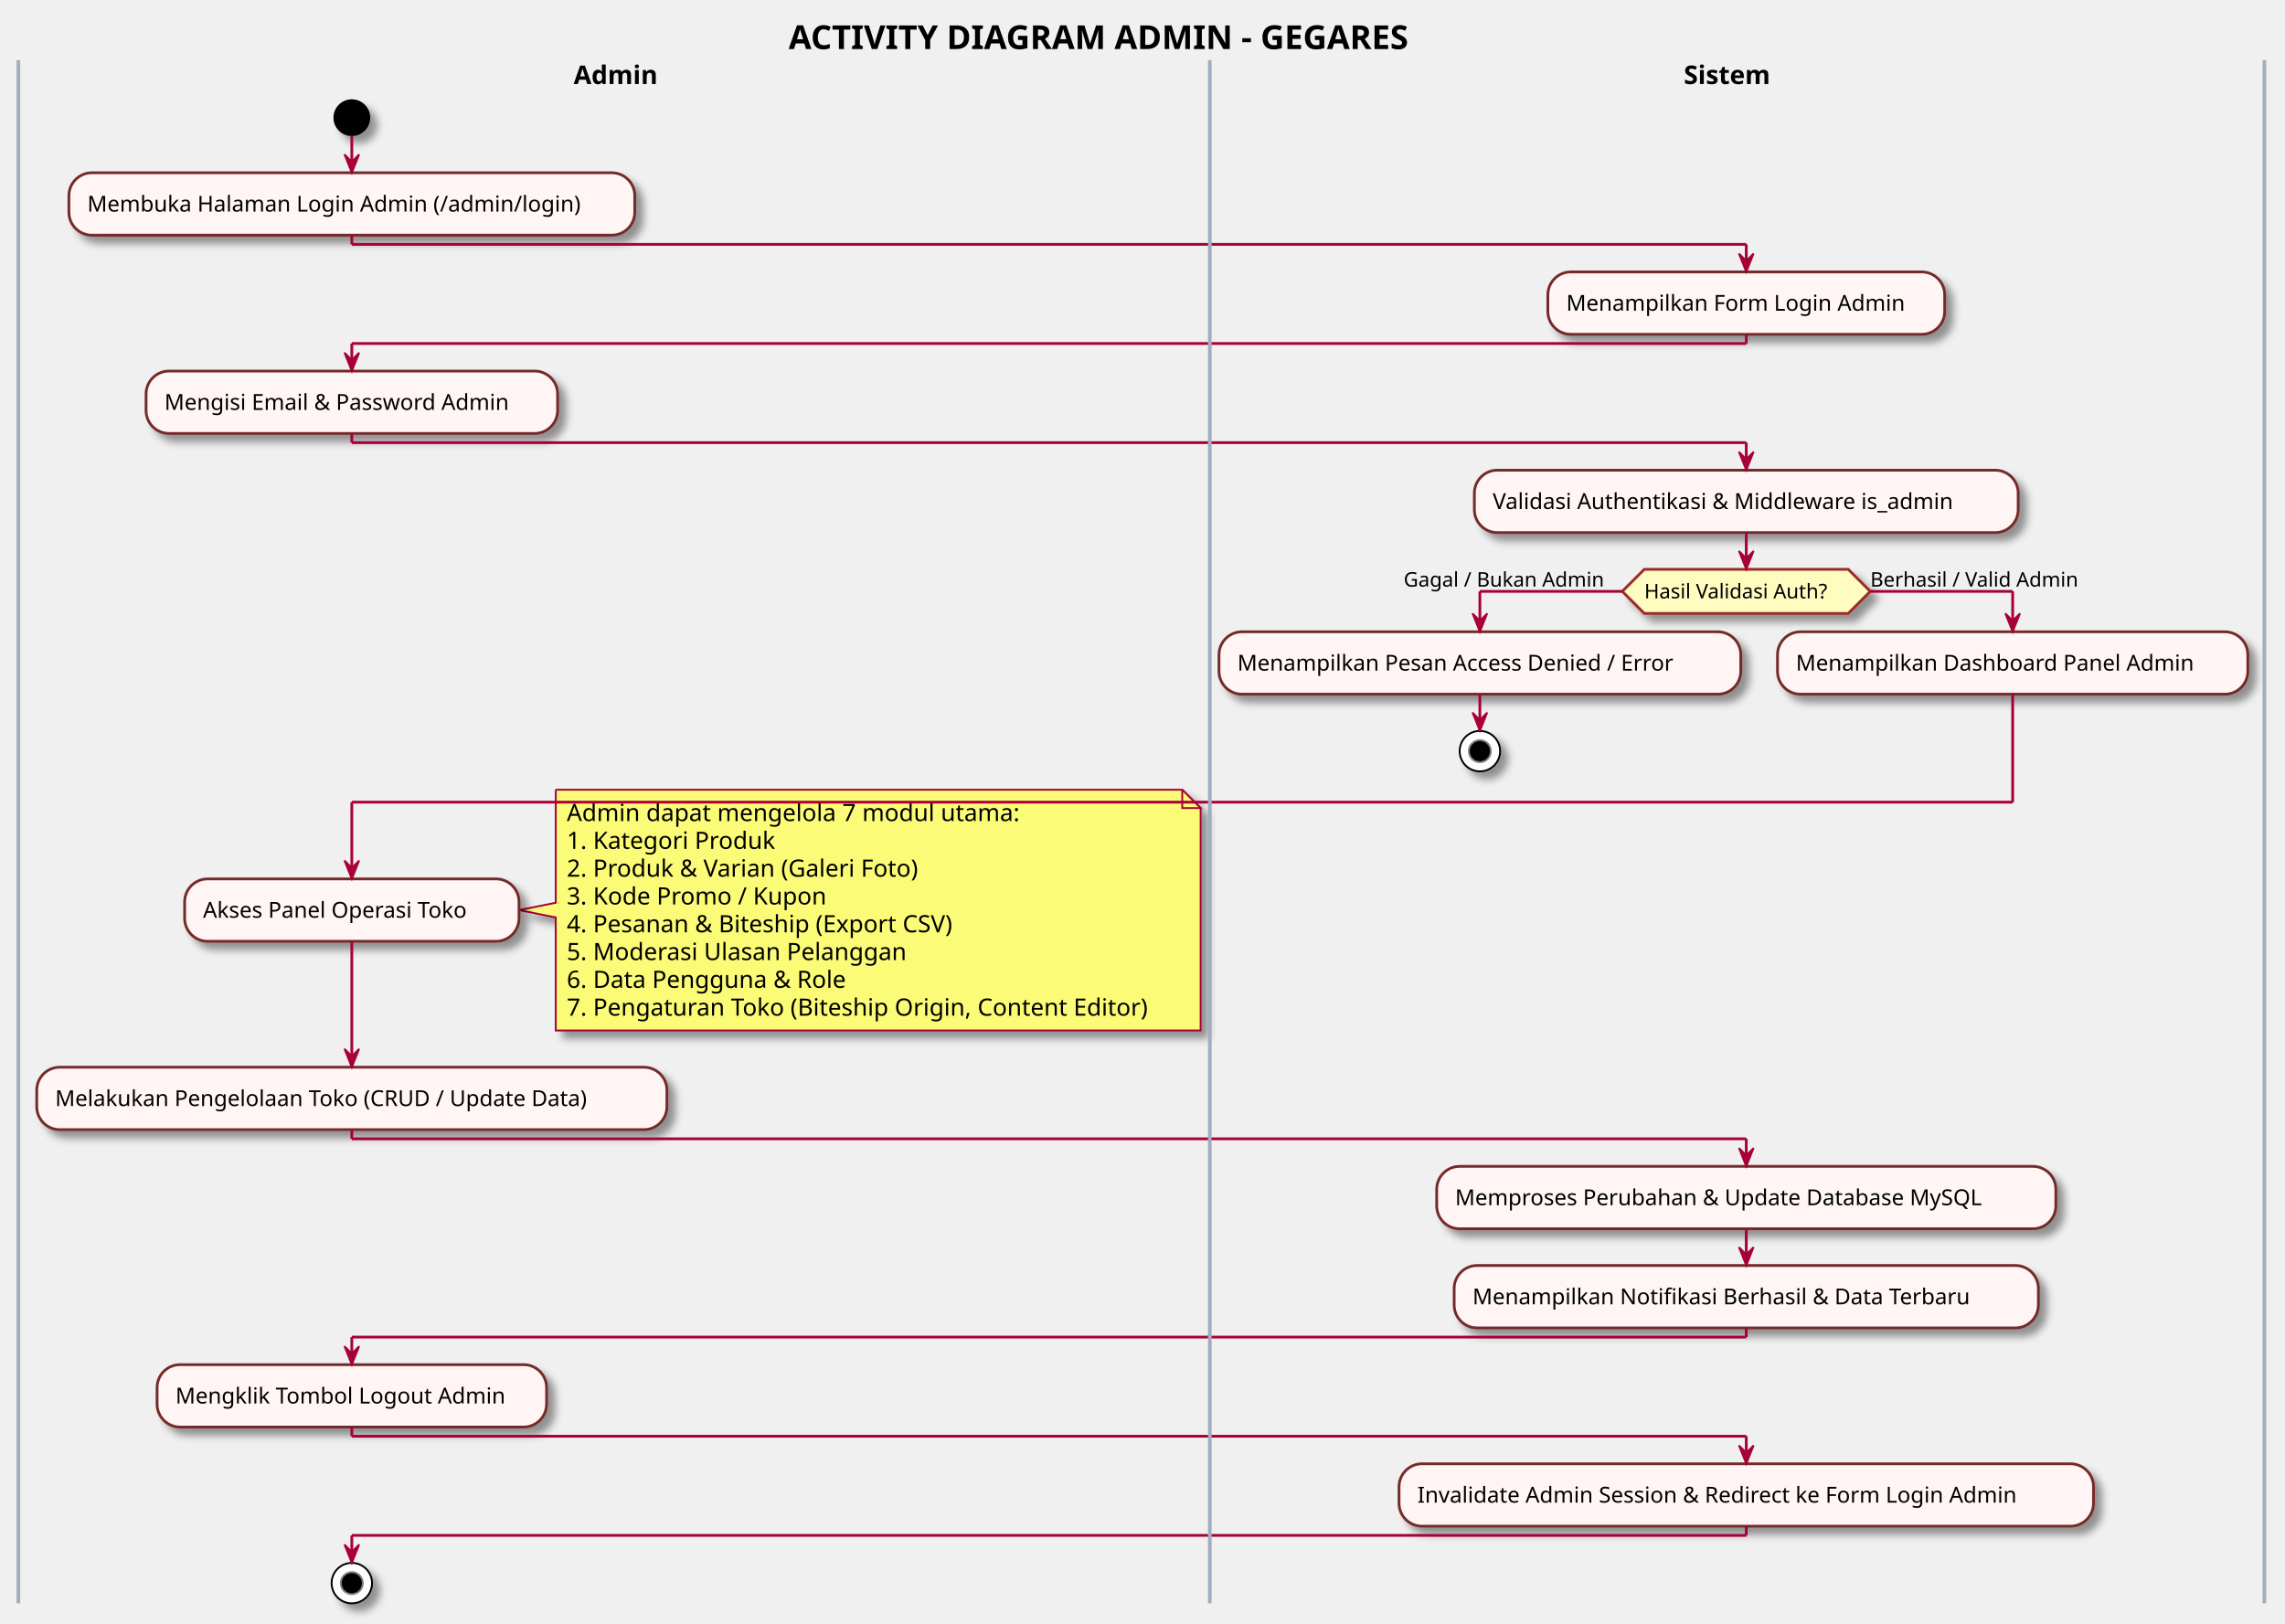
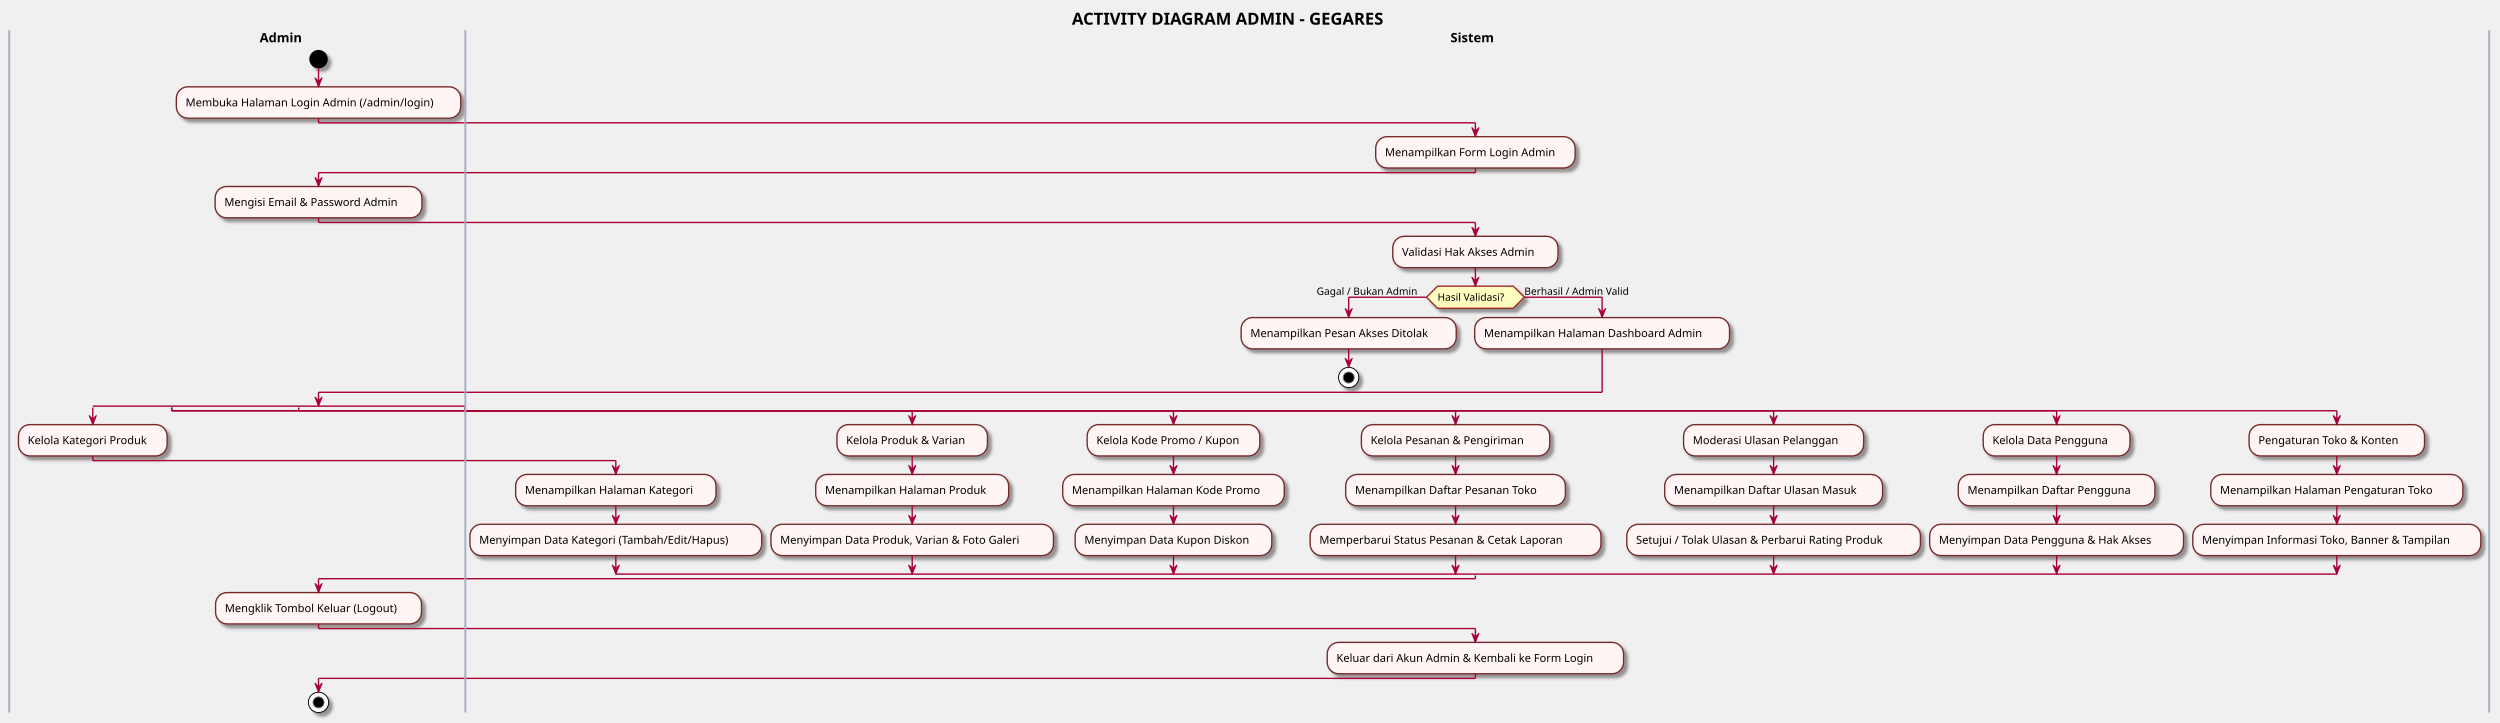
- <svg xmlns="http://www.w3.org/2000/svg" contentScriptType="application/ecmascript" contentStyleType="text/css" height="1657.5px" preserveAspectRatio="none" style="width:2332px;height:1657px;" version="1.1" viewBox="0 0 2332 1657" width="2332.5px" zoomAndPan="magnify">
+ <svg xmlns="http://www.w3.org/2000/svg" contentScriptType="application/ecmascript" contentStyleType="text/css" height="1468.125px" preserveAspectRatio="none" style="width:5077px;height:1468px;" version="1.1" viewBox="0 0 5077 1468" width="5077.5px" zoomAndPan="magnify">
  <defs>
-     <filter height="300%" id="fwk4x21uvxfuc" width="300%" x="-1" y="-1">
+     <filter height="300%" id="fnx3omo5le2xk" width="300%" x="-1" y="-1">
      <feGaussianBlur result="blurOut" stdDeviation="3.75" />
      <feColorMatrix in="blurOut" result="blurOut2" type="matrix" values="0 0 0 0 0 0 0 0 0 0 0 0 0 0 0 0 0 0 .4 0" />
      <feOffset dx="7.5" dy="7.5" in="blurOut2" result="blurOut3" />
      <feBlend in="SourceGraphic" in2="blurOut3" mode="normal" />
    </filter>
  </defs>
  <g>
-     <text fill="#000000" font-family="sans-serif" font-size="33.75" font-weight="bold" lengthAdjust="spacingAndGlyphs" textLength="720" x="804.844" y="50.078">ACTIVITY DIAGRAM ADMIN - GEGARES</text>
-     <ellipse cx="359.062" cy="120.097" fill="#000000" filter="url(#fwk4x21uvxfuc)" rx="18.75" ry="18.75" style="stroke: none; stroke-width: 1.875;" />
-     <rect fill="#FFF5F5" filter="url(#fwk4x21uvxfuc)" height="63.691" rx="23.438" ry="23.438" style="stroke: #742A2A; stroke-width: 2.812;" width="577.5" x="70.312" y="176.347" />
-     <text fill="#000000" font-family="sans-serif" font-size="22.5" lengthAdjust="spacingAndGlyphs" textLength="540" x="89.062" y="215.982">Membuka Halaman Login Admin (/admin/login)</text>
-     <rect fill="#FFF5F5" filter="url(#fwk4x21uvxfuc)" height="63.691" rx="23.438" ry="23.438" style="stroke: #742A2A; stroke-width: 2.812;" width="420" x="149.062" y="378.73" />
-     <text fill="#000000" font-family="sans-serif" font-size="22.5" lengthAdjust="spacingAndGlyphs" textLength="382.5" x="167.812" y="418.365">Mengisi Email &amp; Password Admin</text>
-     <path d="M567.188,806.054 L567.188,921.425 L529.688,928.925 L567.188,936.425 L567.188,1051.796 A0,0 0 0 0 567.188,1051.796 L1225.312,1051.796 A0,0 0 0 0 1225.312,1051.796 L1225.312,824.804 L1206.562,806.054 L567.188,806.054 A0,0 0 0 0 567.188,806.054 " fill="#FBFB77" filter="url(#fwk4x21uvxfuc)" style="stroke: #A80036; stroke-width: 1.875;" />
-     <path d="M1206.562,806.054 L1206.562,824.804 L1225.312,824.804 L1206.562,806.054 " fill="#FBFB77" style="stroke: #A80036; stroke-width: 1.875;" />
-     <text fill="#000000" font-family="sans-serif" font-size="24.375" lengthAdjust="spacingAndGlyphs" textLength="485.625" x="578.438" y="838.054">Admin dapat mengelola 7 modul utama:</text>
-     <text fill="#000000" font-family="sans-serif" font-size="24.375" lengthAdjust="spacingAndGlyphs" textLength="219.375" x="578.438" y="866.428">1. Kategori Produk</text>
-     <text fill="#000000" font-family="sans-serif" font-size="24.375" lengthAdjust="spacingAndGlyphs" textLength="380.625" x="578.438" y="894.803">2. Produk &amp; Varian (Galeri Foto)</text>
-     <text fill="#000000" font-family="sans-serif" font-size="24.375" lengthAdjust="spacingAndGlyphs" textLength="273.75" x="578.438" y="923.177">3. Kode Promo / Kupon</text>
-     <text fill="#000000" font-family="sans-serif" font-size="24.375" lengthAdjust="spacingAndGlyphs" textLength="425.625" x="578.438" y="951.551">4. Pesanan &amp; Biteship (Export CSV)</text>
-     <text fill="#000000" font-family="sans-serif" font-size="24.375" lengthAdjust="spacingAndGlyphs" textLength="361.875" x="578.438" y="979.925">5. Moderasi Ulasan Pelanggan</text>
-     <text fill="#000000" font-family="sans-serif" font-size="24.375" lengthAdjust="spacingAndGlyphs" textLength="301.875" x="578.438" y="1008.299">6. Data Pengguna &amp; Role</text>
-     <text fill="#000000" font-family="sans-serif" font-size="24.375" lengthAdjust="spacingAndGlyphs" textLength="618.75" x="578.438" y="1036.673">7. Pengaturan Toko (Biteship Origin, Content Editor)</text>
-     <rect fill="#FFF5F5" filter="url(#fwk4x21uvxfuc)" height="63.691" rx="23.438" ry="23.438" style="stroke: #742A2A; stroke-width: 2.812;" width="341.25" x="188.438" y="897.08" />
-     <text fill="#000000" font-family="sans-serif" font-size="22.5" lengthAdjust="spacingAndGlyphs" textLength="303.75" x="207.188" y="936.715">Akses Panel Operasi Toko</text>
-     <rect fill="#FFF5F5" filter="url(#fwk4x21uvxfuc)" height="63.691" rx="23.438" ry="23.438" style="stroke: #742A2A; stroke-width: 2.812;" width="643.125" x="37.5" y="1089.296" />
-     <text fill="#000000" font-family="sans-serif" font-size="22.5" lengthAdjust="spacingAndGlyphs" textLength="605.625" x="56.25" y="1128.931">Melakukan Pengelolaan Toko (CRUD / Update Data)</text>
-     <rect fill="#FFF5F5" filter="url(#fwk4x21uvxfuc)" height="63.691" rx="23.438" ry="23.438" style="stroke: #742A2A; stroke-width: 2.812;" width="397.5" x="160.312" y="1392.87" />
-     <text fill="#000000" font-family="sans-serif" font-size="22.5" lengthAdjust="spacingAndGlyphs" textLength="360" x="179.062" y="1432.505">Mengklik Tombol Logout Admin</text>
-     <ellipse cx="359.062" cy="1615.878" fill="#FFFFFF" filter="url(#fwk4x21uvxfuc)" rx="20.625" ry="20.625" style="stroke: #000000; stroke-width: 1.875;" />
-     <ellipse cx="359.062" cy="1615.878" fill="#000000" rx="11.25" ry="11.25" style="stroke: #7F7F7F; stroke-width: 1.875;" />
-     <rect fill="#FFF5F5" filter="url(#fwk4x21uvxfuc)" height="63.691" rx="23.438" ry="23.438" style="stroke: #742A2A; stroke-width: 2.812;" width="405" x="1579.688" y="277.538" />
-     <text fill="#000000" font-family="sans-serif" font-size="22.5" lengthAdjust="spacingAndGlyphs" textLength="367.5" x="1598.438" y="317.173">Menampilkan Form Login Admin</text>
-     <rect fill="#FFF5F5" filter="url(#fwk4x21uvxfuc)" height="63.691" rx="23.438" ry="23.438" style="stroke: #742A2A; stroke-width: 2.812;" width="555" x="1504.688" y="479.921" />
-     <text fill="#000000" font-family="sans-serif" font-size="22.5" lengthAdjust="spacingAndGlyphs" textLength="517.5" x="1523.438" y="519.556">Validasi Authentikasi &amp; Middleware is_admin</text>
-     <polygon fill="#FEFCBF" filter="url(#fwk4x21uvxfuc)" points="1678.125,581.113,1886.25,581.113,1908.75,603.613,1886.25,626.113,1678.125,626.113,1655.625,603.613,1678.125,581.113" style="stroke: #9B2C2C; stroke-width: 2.812;" />
-     <text fill="#000000" font-family="sans-serif" font-size="20.625" lengthAdjust="spacingAndGlyphs" textLength="208.125" x="1678.125" y="610.753">Hasil Validasi Auth?</text>
-     <text fill="#000000" font-family="sans-serif" font-size="20.625" lengthAdjust="spacingAndGlyphs" textLength="223.125" x="1432.5" y="598.749">Gagal / Bukan Admin</text>
-     <text fill="#000000" font-family="sans-serif" font-size="20.625" lengthAdjust="spacingAndGlyphs" textLength="234.375" x="1908.75" y="598.749">Berhasil / Valid Admin</text>
-     <rect fill="#FFF5F5" filter="url(#fwk4x21uvxfuc)" height="63.691" rx="23.438" ry="23.438" style="stroke: #742A2A; stroke-width: 2.812;" width="532.5" x="1244.062" y="644.863" />
-     <text fill="#000000" font-family="sans-serif" font-size="22.5" lengthAdjust="spacingAndGlyphs" textLength="495" x="1262.812" y="684.498">Menampilkan Pesan Access Denied / Error</text>
-     <ellipse cx="1510.312" cy="766.679" fill="#FFFFFF" filter="url(#fwk4x21uvxfuc)" rx="20.625" ry="20.625" style="stroke: #000000; stroke-width: 1.875;" />
-     <ellipse cx="1510.312" cy="766.679" fill="#000000" rx="11.25" ry="11.25" style="stroke: #7F7F7F; stroke-width: 1.875;" />
-     <rect fill="#FFF5F5" filter="url(#fwk4x21uvxfuc)" height="63.691" rx="23.438" ry="23.438" style="stroke: #742A2A; stroke-width: 2.812;" width="480" x="1814.062" y="644.863" />
-     <text fill="#000000" font-family="sans-serif" font-size="22.5" lengthAdjust="spacingAndGlyphs" textLength="442.5" x="1832.812" y="684.498">Menampilkan Dashboard Panel Admin</text>
-     <rect fill="#FFF5F5" filter="url(#fwk4x21uvxfuc)" height="63.691" rx="23.438" ry="23.438" style="stroke: #742A2A; stroke-width: 2.812;" width="631.875" x="1466.25" y="1190.488" />
-     <text fill="#000000" font-family="sans-serif" font-size="22.5" lengthAdjust="spacingAndGlyphs" textLength="594.375" x="1485" y="1230.123">Memproses Perubahan &amp; Update Database MySQL</text>
-     <rect fill="#FFF5F5" filter="url(#fwk4x21uvxfuc)" height="63.691" rx="23.438" ry="23.438" style="stroke: #742A2A; stroke-width: 2.812;" width="596.25" x="1484.062" y="1291.679" />
-     <text fill="#000000" font-family="sans-serif" font-size="22.5" lengthAdjust="spacingAndGlyphs" textLength="558.75" x="1502.812" y="1331.314">Menampilkan Notifikasi Berhasil &amp; Data Terbaru</text>
-     <rect fill="#FFF5F5" filter="url(#fwk4x21uvxfuc)" height="63.691" rx="23.438" ry="23.438" style="stroke: #742A2A; stroke-width: 2.812;" width="708.75" x="1427.812" y="1494.062" />
-     <text fill="#000000" font-family="sans-serif" font-size="22.5" lengthAdjust="spacingAndGlyphs" textLength="671.25" x="1446.562" y="1533.697">Invalidate Admin Session &amp; Redirect ke Form Login Admin</text>
-     <line style="stroke: #A80036; stroke-width: 2.812;" x1="359.062" x2="359.062" y1="138.847" y2="176.347" />
-     <polygon fill="#A80036" points="351.562,157.597,359.062,176.347,366.562,157.597,359.062,165.097" style="stroke: #A80036; stroke-width: 1.875;" />
-     <line style="stroke: #A80036; stroke-width: 2.812;" x1="359.062" x2="359.062" y1="960.771" y2="1089.296" />
-     <polygon fill="#A80036" points="351.562,1070.546,359.062,1089.296,366.562,1070.546,359.062,1078.046" style="stroke: #A80036; stroke-width: 1.875;" />
-     <line style="stroke: #A80036; stroke-width: 2.812;" x1="1510.312" x2="1510.312" y1="708.554" y2="746.054" />
-     <polygon fill="#A80036" points="1502.812,727.304,1510.312,746.054,1517.812,727.304,1510.312,734.804" style="stroke: #A80036; stroke-width: 1.875;" />
-     <line style="stroke: #A80036; stroke-width: 2.812;" x1="1655.625" x2="1510.312" y1="603.613" y2="603.613" />
-     <line style="stroke: #A80036; stroke-width: 2.812;" x1="1510.312" x2="1510.312" y1="603.613" y2="644.863" />
-     <polygon fill="#A80036" points="1502.812,626.113,1510.312,644.863,1517.812,626.113,1510.312,633.613" style="stroke: #A80036; stroke-width: 1.875;" />
-     <line style="stroke: #A80036; stroke-width: 2.812;" x1="1908.75" x2="2054.062" y1="603.613" y2="603.613" />
-     <line style="stroke: #A80036; stroke-width: 2.812;" x1="2054.062" x2="2054.062" y1="603.613" y2="644.863" />
-     <polygon fill="#A80036" points="2046.562,626.113,2054.062,644.863,2061.562,626.113,2054.062,633.613" style="stroke: #A80036; stroke-width: 1.875;" />
-     <line style="stroke: #A80036; stroke-width: 2.812;" x1="2054.062" x2="2054.062" y1="708.554" y2="818.754" />
-     <line style="stroke: #A80036; stroke-width: 2.812;" x1="2054.062" x2="359.062" y1="818.754" y2="818.754" />
-     <line style="stroke: #A80036; stroke-width: 2.812;" x1="359.062" x2="359.062" y1="818.754" y2="897.08" />
-     <polygon fill="#A80036" points="351.562,878.33,359.062,897.08,366.562,878.33,359.062,885.83" style="stroke: #A80036; stroke-width: 1.875;" />
-     <line style="stroke: #A80036; stroke-width: 2.812;" x1="1782.188" x2="1782.188" y1="543.613" y2="581.113" />
-     <polygon fill="#A80036" points="1774.688,562.363,1782.188,581.113,1789.688,562.363,1782.188,569.863" style="stroke: #A80036; stroke-width: 1.875;" />
-     <line style="stroke: #A80036; stroke-width: 2.812;" x1="1782.188" x2="1782.188" y1="1254.179" y2="1291.679" />
-     <polygon fill="#A80036" points="1774.688,1272.929,1782.188,1291.679,1789.688,1272.929,1782.188,1280.429" style="stroke: #A80036; stroke-width: 1.875;" />
-     <line style="stroke: #A80036; stroke-width: 2.812;" x1="359.062" x2="359.062" y1="240.038" y2="249.413" />
-     <line style="stroke: #A80036; stroke-width: 2.812;" x1="359.062" x2="1782.188" y1="249.413" y2="249.413" />
-     <line style="stroke: #A80036; stroke-width: 2.812;" x1="1782.188" x2="1782.188" y1="249.413" y2="277.538" />
-     <polygon fill="#A80036" points="1774.688,258.788,1782.188,277.538,1789.688,258.788,1782.188,266.288" style="stroke: #A80036; stroke-width: 1.875;" />
-     <line style="stroke: #A80036; stroke-width: 2.812;" x1="1782.188" x2="1782.188" y1="341.23" y2="350.605" />
-     <line style="stroke: #A80036; stroke-width: 2.812;" x1="1782.188" x2="359.062" y1="350.605" y2="350.605" />
-     <line style="stroke: #A80036; stroke-width: 2.812;" x1="359.062" x2="359.062" y1="350.605" y2="378.73" />
-     <polygon fill="#A80036" points="351.562,359.98,359.062,378.73,366.562,359.98,359.062,367.48" style="stroke: #A80036; stroke-width: 1.875;" />
-     <line style="stroke: #A80036; stroke-width: 2.812;" x1="359.062" x2="359.062" y1="442.421" y2="451.796" />
-     <line style="stroke: #A80036; stroke-width: 2.812;" x1="359.062" x2="1782.188" y1="451.796" y2="451.796" />
-     <line style="stroke: #A80036; stroke-width: 2.812;" x1="1782.188" x2="1782.188" y1="451.796" y2="479.921" />
-     <polygon fill="#A80036" points="1774.688,461.171,1782.188,479.921,1789.688,461.171,1782.188,468.671" style="stroke: #A80036; stroke-width: 1.875;" />
-     <line style="stroke: #A80036; stroke-width: 2.812;" x1="359.062" x2="359.062" y1="1152.988" y2="1162.363" />
-     <line style="stroke: #A80036; stroke-width: 2.812;" x1="359.062" x2="1782.188" y1="1162.363" y2="1162.363" />
-     <line style="stroke: #A80036; stroke-width: 2.812;" x1="1782.188" x2="1782.188" y1="1162.363" y2="1190.488" />
-     <polygon fill="#A80036" points="1774.688,1171.738,1782.188,1190.488,1789.688,1171.738,1782.188,1179.238" style="stroke: #A80036; stroke-width: 1.875;" />
-     <line style="stroke: #A80036; stroke-width: 2.812;" x1="1782.188" x2="1782.188" y1="1355.37" y2="1364.745" />
-     <line style="stroke: #A80036; stroke-width: 2.812;" x1="1782.188" x2="359.062" y1="1364.745" y2="1364.745" />
-     <line style="stroke: #A80036; stroke-width: 2.812;" x1="359.062" x2="359.062" y1="1364.745" y2="1392.87" />
-     <polygon fill="#A80036" points="351.562,1374.12,359.062,1392.87,366.562,1374.12,359.062,1381.62" style="stroke: #A80036; stroke-width: 1.875;" />
-     <line style="stroke: #A80036; stroke-width: 2.812;" x1="359.062" x2="359.062" y1="1456.562" y2="1465.937" />
-     <line style="stroke: #A80036; stroke-width: 2.812;" x1="359.062" x2="1782.188" y1="1465.937" y2="1465.937" />
-     <line style="stroke: #A80036; stroke-width: 2.812;" x1="1782.188" x2="1782.188" y1="1465.937" y2="1494.062" />
-     <polygon fill="#A80036" points="1774.688,1475.312,1782.188,1494.062,1789.688,1475.312,1782.188,1482.812" style="stroke: #A80036; stroke-width: 1.875;" />
-     <line style="stroke: #A80036; stroke-width: 2.812;" x1="1782.188" x2="1782.188" y1="1557.753" y2="1567.128" />
-     <line style="stroke: #A80036; stroke-width: 2.812;" x1="1782.188" x2="359.062" y1="1567.128" y2="1567.128" />
-     <line style="stroke: #A80036; stroke-width: 2.812;" x1="359.062" x2="359.062" y1="1567.128" y2="1595.253" />
-     <polygon fill="#A80036" points="351.562,1576.503,359.062,1595.253,366.562,1576.503,359.062,1584.003" style="stroke: #A80036; stroke-width: 1.875;" />
-     <text fill="#000000" font-family="sans-serif" font-size="26.25" font-weight="bold" lengthAdjust="spacingAndGlyphs" textLength="91.875" x="585.469" y="85.781">Admin</text>
-     <text fill="#000000" font-family="sans-serif" font-size="26.25" font-weight="bold" lengthAdjust="spacingAndGlyphs" textLength="99.375" x="1718.438" y="85.781">Sistem</text>
-     <line style="stroke: #A0AEC0; stroke-width: 3.75;" x1="18.75" x2="18.75" y1="61.415" y2="1636.503" />
-     <line style="stroke: #A0AEC0; stroke-width: 3.75;" x1="1234.688" x2="1234.688" y1="61.415" y2="1636.503" />
-     <line style="stroke: #A0AEC0; stroke-width: 3.75;" x1="2310.938" x2="2310.938" y1="61.415" y2="1636.503" />
+     <text fill="#000000" font-family="sans-serif" font-size="33.75" font-weight="bold" lengthAdjust="spacingAndGlyphs" textLength="720" x="2176.875" y="50.078">ACTIVITY DIAGRAM ADMIN - GEGARES</text>
+     <ellipse cx="646.875" cy="120.097" fill="#000000" filter="url(#fnx3omo5le2xk)" rx="18.75" ry="18.75" style="stroke: none; stroke-width: 1.875;" />
+     <rect fill="#FFF5F5" filter="url(#fnx3omo5le2xk)" height="63.691" rx="23.438" ry="23.438" style="stroke: #742A2A; stroke-width: 2.812;" width="577.5" x="358.125" y="176.347" />
+     <text fill="#000000" font-family="sans-serif" font-size="22.5" lengthAdjust="spacingAndGlyphs" textLength="540" x="376.875" y="215.982">Membuka Halaman Login Admin (/admin/login)</text>
+     <rect fill="#FFF5F5" filter="url(#fnx3omo5le2xk)" height="63.691" rx="23.438" ry="23.438" style="stroke: #742A2A; stroke-width: 2.812;" width="420" x="436.875" y="378.73" />
+     <text fill="#000000" font-family="sans-serif" font-size="22.5" lengthAdjust="spacingAndGlyphs" textLength="382.5" x="455.625" y="418.365">Mengisi Email &amp; Password Admin</text>
+     <line style="stroke: #A80036; stroke-width: 2.812;" x1="188.438" x2="945" y1="824.804" y2="824.804" />
+     <rect fill="#FFF5F5" filter="url(#fnx3omo5le2xk)" height="63.691" rx="23.438" ry="23.438" style="stroke: #742A2A; stroke-width: 2.812;" width="301.875" x="37.5" y="862.304" />
+     <text fill="#000000" font-family="sans-serif" font-size="22.5" lengthAdjust="spacingAndGlyphs" textLength="264.375" x="56.25" y="901.939">Kelola Kategori Produk</text>
+     <rect fill="#FFF5F5" filter="url(#fnx3omo5le2xk)" height="63.691" rx="23.438" ry="23.438" style="stroke: #742A2A; stroke-width: 2.812;" width="418.125" x="437.812" y="1203.378" />
+     <text fill="#000000" font-family="sans-serif" font-size="22.5" lengthAdjust="spacingAndGlyphs" textLength="380.625" x="456.562" y="1243.013">Mengklik Tombol Keluar (Logout)</text>
+     <ellipse cx="646.875" cy="1426.386" fill="#FFFFFF" filter="url(#fnx3omo5le2xk)" rx="20.625" ry="20.625" style="stroke: #000000; stroke-width: 1.875;" />
+     <ellipse cx="646.875" cy="1426.386" fill="#000000" rx="11.25" ry="11.25" style="stroke: #7F7F7F; stroke-width: 1.875;" />
+     <rect fill="#FFF5F5" filter="url(#fnx3omo5le2xk)" height="63.691" rx="23.438" ry="23.438" style="stroke: #742A2A; stroke-width: 2.812;" width="405" x="2793.75" y="277.538" />
+     <text fill="#000000" font-family="sans-serif" font-size="22.5" lengthAdjust="spacingAndGlyphs" textLength="367.5" x="2812.5" y="317.173">Menampilkan Form Login Admin</text>
+     <rect fill="#FFF5F5" filter="url(#fnx3omo5le2xk)" height="63.691" rx="23.438" ry="23.438" style="stroke: #742A2A; stroke-width: 2.812;" width="335.625" x="2828.438" y="479.921" />
+     <text fill="#000000" font-family="sans-serif" font-size="22.5" lengthAdjust="spacingAndGlyphs" textLength="298.125" x="2847.188" y="519.556">Validasi Hak Akses Admin</text>
+     <polygon fill="#FEFCBF" filter="url(#fnx3omo5le2xk)" points="2919.375,581.113,3073.125,581.113,3095.625,603.613,3073.125,626.113,2919.375,626.113,2896.875,603.613,2919.375,581.113" style="stroke: #9B2C2C; stroke-width: 2.812;" />
+     <text fill="#000000" font-family="sans-serif" font-size="20.625" lengthAdjust="spacingAndGlyphs" textLength="153.75" x="2919.375" y="610.753">Hasil Validasi?</text>
+     <text fill="#000000" font-family="sans-serif" font-size="20.625" lengthAdjust="spacingAndGlyphs" textLength="223.125" x="2673.75" y="598.749">Gagal / Bukan Admin</text>
+     <text fill="#000000" font-family="sans-serif" font-size="20.625" lengthAdjust="spacingAndGlyphs" textLength="234.375" x="3095.625" y="598.749">Berhasil / Admin Valid</text>
+     <rect fill="#FFF5F5" filter="url(#fnx3omo5le2xk)" height="63.691" rx="23.438" ry="23.438" style="stroke: #742A2A; stroke-width: 2.812;" width="436.875" x="2520.469" y="644.863" />
+     <text fill="#000000" font-family="sans-serif" font-size="22.5" lengthAdjust="spacingAndGlyphs" textLength="399.375" x="2539.219" y="684.498">Menampilkan Pesan Akses Ditolak</text>
+     <ellipse cx="2738.906" cy="766.679" fill="#FFFFFF" filter="url(#fnx3omo5le2xk)" rx="20.625" ry="20.625" style="stroke: #000000; stroke-width: 1.875;" />
+     <ellipse cx="2738.906" cy="766.679" fill="#000000" rx="11.25" ry="11.25" style="stroke: #7F7F7F; stroke-width: 1.875;" />
+     <rect fill="#FFF5F5" filter="url(#fnx3omo5le2xk)" height="63.691" rx="23.438" ry="23.438" style="stroke: #742A2A; stroke-width: 2.812;" width="517.5" x="2994.844" y="644.863" />
+     <text fill="#000000" font-family="sans-serif" font-size="22.5" lengthAdjust="spacingAndGlyphs" textLength="480" x="3013.594" y="684.498">Menampilkan Halaman Dashboard Admin</text>
+     <rect fill="#FFF5F5" filter="url(#fnx3omo5le2xk)" height="63.691" rx="23.438" ry="23.438" style="stroke: #742A2A; stroke-width: 2.812;" width="406.875" x="1047.188" y="963.495" />
+     <text fill="#000000" font-family="sans-serif" font-size="22.5" lengthAdjust="spacingAndGlyphs" textLength="369.375" x="1065.938" y="1003.13">Menampilkan Halaman Kategori</text>
+     <rect fill="#FFF5F5" filter="url(#fnx3omo5le2xk)" height="63.691" rx="23.438" ry="23.438" style="stroke: #742A2A; stroke-width: 2.812;" width="592.5" x="954.375" y="1064.687" />
+     <text fill="#000000" font-family="sans-serif" font-size="22.5" lengthAdjust="spacingAndGlyphs" textLength="555" x="973.125" y="1104.322">Menyimpan Data Kategori (Tambah/Edit/Hapus)</text>
+     <rect fill="#FFF5F5" filter="url(#fnx3omo5le2xk)" height="63.691" rx="23.438" ry="23.438" style="stroke: #742A2A; stroke-width: 2.812;" width="305.625" x="1699.688" y="862.304" />
+     <text fill="#000000" font-family="sans-serif" font-size="22.5" lengthAdjust="spacingAndGlyphs" textLength="268.125" x="1718.438" y="901.939">Kelola Produk &amp; Varian</text>
+     <rect fill="#FFF5F5" filter="url(#fnx3omo5le2xk)" height="63.691" rx="23.438" ry="23.438" style="stroke: #742A2A; stroke-width: 2.812;" width="391.875" x="1656.562" y="963.495" />
+     <text fill="#000000" font-family="sans-serif" font-size="22.5" lengthAdjust="spacingAndGlyphs" textLength="354.375" x="1675.312" y="1003.13">Menampilkan Halaman Produk</text>
+     <rect fill="#FFF5F5" filter="url(#fnx3omo5le2xk)" height="63.691" rx="23.438" ry="23.438" style="stroke: #742A2A; stroke-width: 2.812;" width="573.75" x="1565.625" y="1064.687" />
+     <text fill="#000000" font-family="sans-serif" font-size="22.5" lengthAdjust="spacingAndGlyphs" textLength="536.25" x="1584.375" y="1104.322">Menyimpan Data Produk, Varian &amp; Foto Galeri</text>
+     <rect fill="#FFF5F5" filter="url(#fnx3omo5le2xk)" height="63.691" rx="23.438" ry="23.438" style="stroke: #742A2A; stroke-width: 2.812;" width="350.625" x="2207.812" y="862.304" />
+     <text fill="#000000" font-family="sans-serif" font-size="22.5" lengthAdjust="spacingAndGlyphs" textLength="313.125" x="2226.562" y="901.939">Kelola Kode Promo / Kupon</text>
+     <rect fill="#FFF5F5" filter="url(#fnx3omo5le2xk)" height="63.691" rx="23.438" ry="23.438" style="stroke: #742A2A; stroke-width: 2.812;" width="450" x="2158.125" y="963.495" />
+     <text fill="#000000" font-family="sans-serif" font-size="22.5" lengthAdjust="spacingAndGlyphs" textLength="412.5" x="2176.875" y="1003.13">Menampilkan Halaman Kode Promo</text>
+     <rect fill="#FFF5F5" filter="url(#fnx3omo5le2xk)" height="63.691" rx="23.438" ry="23.438" style="stroke: #742A2A; stroke-width: 2.812;" width="399.375" x="2183.438" y="1064.687" />
+     <text fill="#000000" font-family="sans-serif" font-size="22.5" lengthAdjust="spacingAndGlyphs" textLength="361.875" x="2202.188" y="1104.322">Menyimpan Data Kupon Diskon</text>
+     <rect fill="#FFF5F5" filter="url(#fnx3omo5le2xk)" height="63.691" rx="23.438" ry="23.438" style="stroke: #742A2A; stroke-width: 2.812;" width="382.5" x="2764.688" y="862.304" />
+     <text fill="#000000" font-family="sans-serif" font-size="22.5" lengthAdjust="spacingAndGlyphs" textLength="345" x="2783.438" y="901.939">Kelola Pesanan &amp; Pengiriman</text>
+     <rect fill="#FFF5F5" filter="url(#fnx3omo5le2xk)" height="63.691" rx="23.438" ry="23.438" style="stroke: #742A2A; stroke-width: 2.812;" width="446.25" x="2732.812" y="963.495" />
+     <text fill="#000000" font-family="sans-serif" font-size="22.5" lengthAdjust="spacingAndGlyphs" textLength="408.75" x="2751.562" y="1003.13">Menampilkan Daftar Pesanan Toko</text>
+     <rect fill="#FFF5F5" filter="url(#fnx3omo5le2xk)" height="63.691" rx="23.438" ry="23.438" style="stroke: #742A2A; stroke-width: 2.812;" width="590.625" x="2660.625" y="1064.687" />
+     <text fill="#000000" font-family="sans-serif" font-size="22.5" lengthAdjust="spacingAndGlyphs" textLength="553.125" x="2679.375" y="1104.322">Memperbarui Status Pesanan &amp; Cetak Laporan</text>
+     <rect fill="#FFF5F5" filter="url(#fnx3omo5le2xk)" height="63.691" rx="23.438" ry="23.438" style="stroke: #742A2A; stroke-width: 2.812;" width="365.625" x="3419.062" y="862.304" />
+     <text fill="#000000" font-family="sans-serif" font-size="22.5" lengthAdjust="spacingAndGlyphs" textLength="328.125" x="3437.812" y="901.939">Moderasi Ulasan Pelanggan</text>
+     <rect fill="#FFF5F5" filter="url(#fnx3omo5le2xk)" height="63.691" rx="23.438" ry="23.438" style="stroke: #742A2A; stroke-width: 2.812;" width="442.5" x="3380.625" y="963.495" />
+     <text fill="#000000" font-family="sans-serif" font-size="22.5" lengthAdjust="spacingAndGlyphs" textLength="405" x="3399.375" y="1003.13">Menampilkan Daftar Ulasan Masuk</text>
+     <rect fill="#FFF5F5" filter="url(#fnx3omo5le2xk)" height="63.691" rx="23.438" ry="23.438" style="stroke: #742A2A; stroke-width: 2.812;" width="596.25" x="3303.75" y="1064.687" />
+     <text fill="#000000" font-family="sans-serif" font-size="22.5" lengthAdjust="spacingAndGlyphs" textLength="558.75" x="3322.5" y="1104.322">Setujui / Tolak Ulasan &amp; Perbarui Rating Produk</text>
+     <rect fill="#FFF5F5" filter="url(#fnx3omo5le2xk)" height="63.691" rx="23.438" ry="23.438" style="stroke: #742A2A; stroke-width: 2.812;" width="298.125" x="4027.5" y="862.304" />
+     <text fill="#000000" font-family="sans-serif" font-size="22.5" lengthAdjust="spacingAndGlyphs" textLength="260.625" x="4046.25" y="901.939">Kelola Data Pengguna</text>
+     <rect fill="#FFF5F5" filter="url(#fnx3omo5le2xk)" height="63.691" rx="23.438" ry="23.438" style="stroke: #742A2A; stroke-width: 2.812;" width="399.375" x="3976.875" y="963.495" />
+     <text fill="#000000" font-family="sans-serif" font-size="22.5" lengthAdjust="spacingAndGlyphs" textLength="361.875" x="3995.625" y="1003.13">Menampilkan Daftar Pengguna</text>
+     <rect fill="#FFF5F5" filter="url(#fnx3omo5le2xk)" height="63.691" rx="23.438" ry="23.438" style="stroke: #742A2A; stroke-width: 2.812;" width="515.625" x="3918.75" y="1064.687" />
+     <text fill="#000000" font-family="sans-serif" font-size="22.5" lengthAdjust="spacingAndGlyphs" textLength="478.125" x="3937.5" y="1104.322">Menyimpan Data Pengguna &amp; Hak Akses</text>
+     <rect fill="#FFF5F5" filter="url(#fnx3omo5le2xk)" height="63.691" rx="23.438" ry="23.438" style="stroke: #742A2A; stroke-width: 2.812;" width="356.25" x="4567.5" y="862.304" />
+     <text fill="#000000" font-family="sans-serif" font-size="22.5" lengthAdjust="spacingAndGlyphs" textLength="318.75" x="4586.25" y="901.939">Pengaturan Toko &amp; Konten</text>
+     <rect fill="#FFF5F5" filter="url(#fnx3omo5le2xk)" height="63.691" rx="23.438" ry="23.438" style="stroke: #742A2A; stroke-width: 2.812;" width="511.875" x="4489.688" y="963.495" />
+     <text fill="#000000" font-family="sans-serif" font-size="22.5" lengthAdjust="spacingAndGlyphs" textLength="474.375" x="4508.438" y="1003.13">Menampilkan Halaman Pengaturan Toko</text>
+     <rect fill="#FFF5F5" filter="url(#fnx3omo5le2xk)" height="63.691" rx="23.438" ry="23.438" style="stroke: #742A2A; stroke-width: 2.812;" width="585" x="4453.125" y="1064.687" />
+     <text fill="#000000" font-family="sans-serif" font-size="22.5" lengthAdjust="spacingAndGlyphs" textLength="547.5" x="4471.875" y="1104.322">Menyimpan Informasi Toko, Banner &amp; Tampilan</text>
+     <line style="stroke: #A80036; stroke-width: 2.812;" x1="1250.625" x2="4745.625" y1="1165.878" y2="1165.878" />
+     <rect fill="#FFF5F5" filter="url(#fnx3omo5le2xk)" height="63.691" rx="23.438" ry="23.438" style="stroke: #742A2A; stroke-width: 2.812;" width="601.875" x="2695.312" y="1304.57" />
+     <text fill="#000000" font-family="sans-serif" font-size="22.5" lengthAdjust="spacingAndGlyphs" textLength="564.375" x="2714.062" y="1344.205">Keluar dari Akun Admin &amp; Kembali ke Form Login</text>
+     <line style="stroke: #A80036; stroke-width: 2.812;" x1="646.875" x2="646.875" y1="138.847" y2="176.347" />
+     <polygon fill="#A80036" points="639.375,157.597,646.875,176.347,654.375,157.597,646.875,165.097" style="stroke: #A80036; stroke-width: 1.875;" />
+     <line style="stroke: #A80036; stroke-width: 2.812;" x1="188.438" x2="188.438" y1="827.617" y2="862.304" />
+     <polygon fill="#A80036" points="180.938,843.554,188.438,862.304,195.938,843.554,188.438,851.054" style="stroke: #A80036; stroke-width: 1.875;" />
+     <line style="stroke: #A80036; stroke-width: 2.812;" x1="2738.906" x2="2738.906" y1="708.554" y2="746.054" />
+     <polygon fill="#A80036" points="2731.406,727.304,2738.906,746.054,2746.406,727.304,2738.906,734.804" style="stroke: #A80036; stroke-width: 1.875;" />
+     <line style="stroke: #A80036; stroke-width: 2.812;" x1="2896.875" x2="2738.906" y1="603.613" y2="603.613" />
+     <line style="stroke: #A80036; stroke-width: 2.812;" x1="2738.906" x2="2738.906" y1="603.613" y2="644.863" />
+     <polygon fill="#A80036" points="2731.406,626.113,2738.906,644.863,2746.406,626.113,2738.906,633.613" style="stroke: #A80036; stroke-width: 1.875;" />
+     <line style="stroke: #A80036; stroke-width: 2.812;" x1="3095.625" x2="3253.594" y1="603.613" y2="603.613" />
+     <line style="stroke: #A80036; stroke-width: 2.812;" x1="3253.594" x2="3253.594" y1="603.613" y2="644.863" />
+     <polygon fill="#A80036" points="3246.094,626.113,3253.594,644.863,3261.094,626.113,3253.594,633.613" style="stroke: #A80036; stroke-width: 1.875;" />
+     <line style="stroke: #A80036; stroke-width: 2.812;" x1="3253.594" x2="3253.594" y1="708.554" y2="796.679" />
+     <line style="stroke: #A80036; stroke-width: 2.812;" x1="3253.594" x2="646.875" y1="796.679" y2="796.679" />
+     <line style="stroke: #A80036; stroke-width: 2.812;" x1="646.875" x2="646.875" y1="796.679" y2="824.804" />
+     <polygon fill="#A80036" points="639.375,806.054,646.875,824.804,654.375,806.054,646.875,813.554" style="stroke: #A80036; stroke-width: 1.875;" />
+     <line style="stroke: #A80036; stroke-width: 2.812;" x1="2996.25" x2="2996.25" y1="543.613" y2="581.113" />
+     <polygon fill="#A80036" points="2988.75,562.363,2996.25,581.113,3003.75,562.363,2996.25,569.863" style="stroke: #A80036; stroke-width: 1.875;" />
+     <line style="stroke: #A80036; stroke-width: 2.812;" x1="1250.625" x2="1250.625" y1="1027.187" y2="1064.687" />
+     <polygon fill="#A80036" points="1243.125,1045.937,1250.625,1064.687,1258.125,1045.937,1250.625,1053.437" style="stroke: #A80036; stroke-width: 1.875;" />
+     <line style="stroke: #A80036; stroke-width: 2.812;" x1="1852.5" x2="1852.5" y1="925.995" y2="963.495" />
+     <polygon fill="#A80036" points="1845,944.745,1852.5,963.495,1860,944.745,1852.5,952.245" style="stroke: #A80036; stroke-width: 1.875;" />
+     <line style="stroke: #A80036; stroke-width: 2.812;" x1="1852.5" x2="1852.5" y1="1027.187" y2="1064.687" />
+     <polygon fill="#A80036" points="1845,1045.937,1852.5,1064.687,1860,1045.937,1852.5,1053.437" style="stroke: #A80036; stroke-width: 1.875;" />
+     <line style="stroke: #A80036; stroke-width: 2.812;" x1="2383.125" x2="2383.125" y1="925.995" y2="963.495" />
+     <polygon fill="#A80036" points="2375.625,944.745,2383.125,963.495,2390.625,944.745,2383.125,952.245" style="stroke: #A80036; stroke-width: 1.875;" />
+     <line style="stroke: #A80036; stroke-width: 2.812;" x1="2383.125" x2="2383.125" y1="1027.187" y2="1064.687" />
+     <polygon fill="#A80036" points="2375.625,1045.937,2383.125,1064.687,2390.625,1045.937,2383.125,1053.437" style="stroke: #A80036; stroke-width: 1.875;" />
+     <line style="stroke: #A80036; stroke-width: 2.812;" x1="2955.938" x2="2955.938" y1="925.995" y2="963.495" />
+     <polygon fill="#A80036" points="2948.438,944.745,2955.938,963.495,2963.438,944.745,2955.938,952.245" style="stroke: #A80036; stroke-width: 1.875;" />
+     <line style="stroke: #A80036; stroke-width: 2.812;" x1="2955.938" x2="2955.938" y1="1027.187" y2="1064.687" />
+     <polygon fill="#A80036" points="2948.438,1045.937,2955.938,1064.687,2963.438,1045.937,2955.938,1053.437" style="stroke: #A80036; stroke-width: 1.875;" />
+     <line style="stroke: #A80036; stroke-width: 2.812;" x1="3601.875" x2="3601.875" y1="925.995" y2="963.495" />
+     <polygon fill="#A80036" points="3594.375,944.745,3601.875,963.495,3609.375,944.745,3601.875,952.245" style="stroke: #A80036; stroke-width: 1.875;" />
+     <line style="stroke: #A80036; stroke-width: 2.812;" x1="3601.875" x2="3601.875" y1="1027.187" y2="1064.687" />
+     <polygon fill="#A80036" points="3594.375,1045.937,3601.875,1064.687,3609.375,1045.937,3601.875,1053.437" style="stroke: #A80036; stroke-width: 1.875;" />
+     <line style="stroke: #A80036; stroke-width: 2.812;" x1="4176.562" x2="4176.562" y1="925.995" y2="963.495" />
+     <polygon fill="#A80036" points="4169.062,944.745,4176.562,963.495,4184.062,944.745,4176.562,952.245" style="stroke: #A80036; stroke-width: 1.875;" />
+     <line style="stroke: #A80036; stroke-width: 2.812;" x1="4176.562" x2="4176.562" y1="1027.187" y2="1064.687" />
+     <polygon fill="#A80036" points="4169.062,1045.937,4176.562,1064.687,4184.062,1045.937,4176.562,1053.437" style="stroke: #A80036; stroke-width: 1.875;" />
+     <line style="stroke: #A80036; stroke-width: 2.812;" x1="4745.625" x2="4745.625" y1="925.995" y2="963.495" />
+     <polygon fill="#A80036" points="4738.125,944.745,4745.625,963.495,4753.125,944.745,4745.625,952.245" style="stroke: #A80036; stroke-width: 1.875;" />
+     <line style="stroke: #A80036; stroke-width: 2.812;" x1="4745.625" x2="4745.625" y1="1027.187" y2="1064.687" />
+     <polygon fill="#A80036" points="4738.125,1045.937,4745.625,1064.687,4753.125,1045.937,4745.625,1053.437" style="stroke: #A80036; stroke-width: 1.875;" />
+     <line style="stroke: #A80036; stroke-width: 2.812;" x1="1250.625" x2="1250.625" y1="1128.378" y2="1165.878" />
+     <polygon fill="#A80036" points="1243.125,1147.128,1250.625,1165.878,1258.125,1147.128,1250.625,1154.628" style="stroke: #A80036; stroke-width: 1.875;" />
+     <line style="stroke: #A80036; stroke-width: 2.812;" x1="1852.5" x2="1852.5" y1="1128.378" y2="1165.878" />
+     <polygon fill="#A80036" points="1845,1147.128,1852.5,1165.878,1860,1147.128,1852.5,1154.628" style="stroke: #A80036; stroke-width: 1.875;" />
+     <line style="stroke: #A80036; stroke-width: 2.812;" x1="2383.125" x2="2383.125" y1="1128.378" y2="1165.878" />
+     <polygon fill="#A80036" points="2375.625,1147.128,2383.125,1165.878,2390.625,1147.128,2383.125,1154.628" style="stroke: #A80036; stroke-width: 1.875;" />
+     <line style="stroke: #A80036; stroke-width: 2.812;" x1="2955.938" x2="2955.938" y1="1128.378" y2="1165.878" />
+     <polygon fill="#A80036" points="2948.438,1147.128,2955.938,1165.878,2963.438,1147.128,2955.938,1154.628" style="stroke: #A80036; stroke-width: 1.875;" />
+     <line style="stroke: #A80036; stroke-width: 2.812;" x1="3601.875" x2="3601.875" y1="1128.378" y2="1165.878" />
+     <polygon fill="#A80036" points="3594.375,1147.128,3601.875,1165.878,3609.375,1147.128,3601.875,1154.628" style="stroke: #A80036; stroke-width: 1.875;" />
+     <line style="stroke: #A80036; stroke-width: 2.812;" x1="4176.562" x2="4176.562" y1="1128.378" y2="1165.878" />
+     <polygon fill="#A80036" points="4169.062,1147.128,4176.562,1165.878,4184.062,1147.128,4176.562,1154.628" style="stroke: #A80036; stroke-width: 1.875;" />
+     <line style="stroke: #A80036; stroke-width: 2.812;" x1="4745.625" x2="4745.625" y1="1128.378" y2="1165.878" />
+     <polygon fill="#A80036" points="4738.125,1147.128,4745.625,1165.878,4753.125,1147.128,4745.625,1154.628" style="stroke: #A80036; stroke-width: 1.875;" />
+     <line style="stroke: #A80036; stroke-width: 2.812;" x1="646.875" x2="646.875" y1="240.038" y2="249.413" />
+     <line style="stroke: #A80036; stroke-width: 2.812;" x1="646.875" x2="2996.25" y1="249.413" y2="249.413" />
+     <line style="stroke: #A80036; stroke-width: 2.812;" x1="2996.25" x2="2996.25" y1="249.413" y2="277.538" />
+     <polygon fill="#A80036" points="2988.75,258.788,2996.25,277.538,3003.75,258.788,2996.25,266.288" style="stroke: #A80036; stroke-width: 1.875;" />
+     <line style="stroke: #A80036; stroke-width: 2.812;" x1="2996.25" x2="2996.25" y1="341.23" y2="350.605" />
+     <line style="stroke: #A80036; stroke-width: 2.812;" x1="2996.25" x2="646.875" y1="350.605" y2="350.605" />
+     <line style="stroke: #A80036; stroke-width: 2.812;" x1="646.875" x2="646.875" y1="350.605" y2="378.73" />
+     <polygon fill="#A80036" points="639.375,359.98,646.875,378.73,654.375,359.98,646.875,367.48" style="stroke: #A80036; stroke-width: 1.875;" />
+     <line style="stroke: #A80036; stroke-width: 2.812;" x1="646.875" x2="646.875" y1="442.421" y2="451.796" />
+     <line style="stroke: #A80036; stroke-width: 2.812;" x1="646.875" x2="2996.25" y1="451.796" y2="451.796" />
+     <line style="stroke: #A80036; stroke-width: 2.812;" x1="2996.25" x2="2996.25" y1="451.796" y2="479.921" />
+     <polygon fill="#A80036" points="2988.75,461.171,2996.25,479.921,3003.75,461.171,2996.25,468.671" style="stroke: #A80036; stroke-width: 1.875;" />
+     <line style="stroke: #A80036; stroke-width: 2.812;" x1="188.438" x2="188.438" y1="925.995" y2="935.37" />
+     <line style="stroke: #A80036; stroke-width: 2.812;" x1="188.438" x2="1250.625" y1="935.37" y2="935.37" />
+     <line style="stroke: #A80036; stroke-width: 2.812;" x1="1250.625" x2="1250.625" y1="935.37" y2="963.495" />
+     <polygon fill="#A80036" points="1243.125,944.745,1250.625,963.495,1258.125,944.745,1250.625,952.245" style="stroke: #A80036; stroke-width: 1.875;" />
+     <line style="stroke: #A80036; stroke-width: 2.812;" x1="348.75" x2="348.75" y1="827.617" y2="834.179" />
+     <line style="stroke: #A80036; stroke-width: 2.812;" x1="348.75" x2="1852.5" y1="834.179" y2="834.179" />
+     <line style="stroke: #A80036; stroke-width: 2.812;" x1="1852.5" x2="1852.5" y1="834.179" y2="862.304" />
+     <polygon fill="#A80036" points="1845,843.554,1852.5,862.304,1860,843.554,1852.5,851.054" style="stroke: #A80036; stroke-width: 1.875;" />
+     <line style="stroke: #A80036; stroke-width: 2.812;" x1="348.75" x2="348.75" y1="827.617" y2="834.179" />
+     <line style="stroke: #A80036; stroke-width: 2.812;" x1="348.75" x2="2383.125" y1="834.179" y2="834.179" />
+     <line style="stroke: #A80036; stroke-width: 2.812;" x1="2383.125" x2="2383.125" y1="834.179" y2="862.304" />
+     <polygon fill="#A80036" points="2375.625,843.554,2383.125,862.304,2390.625,843.554,2383.125,851.054" style="stroke: #A80036; stroke-width: 1.875;" />
+     <line style="stroke: #A80036; stroke-width: 2.812;" x1="606.562" x2="606.562" y1="827.617" y2="834.179" />
+     <line style="stroke: #A80036; stroke-width: 2.812;" x1="606.562" x2="2955.938" y1="834.179" y2="834.179" />
+     <line style="stroke: #A80036; stroke-width: 2.812;" x1="2955.938" x2="2955.938" y1="834.179" y2="862.304" />
+     <polygon fill="#A80036" points="2948.438,843.554,2955.938,862.304,2963.438,843.554,2955.938,851.054" style="stroke: #A80036; stroke-width: 1.875;" />
+     <line style="stroke: #A80036; stroke-width: 2.812;" x1="945" x2="945" y1="827.617" y2="834.179" />
+     <line style="stroke: #A80036; stroke-width: 2.812;" x1="945" x2="3601.875" y1="834.179" y2="834.179" />
+     <line style="stroke: #A80036; stroke-width: 2.812;" x1="3601.875" x2="3601.875" y1="834.179" y2="862.304" />
+     <polygon fill="#A80036" points="3594.375,843.554,3601.875,862.304,3609.375,843.554,3601.875,851.054" style="stroke: #A80036; stroke-width: 1.875;" />
+     <line style="stroke: #A80036; stroke-width: 2.812;" x1="945" x2="945" y1="827.617" y2="834.179" />
+     <line style="stroke: #A80036; stroke-width: 2.812;" x1="945" x2="4176.562" y1="834.179" y2="834.179" />
+     <line style="stroke: #A80036; stroke-width: 2.812;" x1="4176.562" x2="4176.562" y1="834.179" y2="862.304" />
+     <polygon fill="#A80036" points="4169.062,843.554,4176.562,862.304,4184.062,843.554,4176.562,851.054" style="stroke: #A80036; stroke-width: 1.875;" />
+     <line style="stroke: #A80036; stroke-width: 2.812;" x1="945" x2="945" y1="827.617" y2="834.179" />
+     <line style="stroke: #A80036; stroke-width: 2.812;" x1="945" x2="4745.625" y1="834.179" y2="834.179" />
+     <line style="stroke: #A80036; stroke-width: 2.812;" x1="4745.625" x2="4745.625" y1="834.179" y2="862.304" />
+     <polygon fill="#A80036" points="4738.125,843.554,4745.625,862.304,4753.125,843.554,4745.625,851.054" style="stroke: #A80036; stroke-width: 1.875;" />
+     <line style="stroke: #A80036; stroke-width: 2.812;" x1="2996.25" x2="2996.25" y1="1168.691" y2="1175.253" />
+     <line style="stroke: #A80036; stroke-width: 2.812;" x1="2996.25" x2="646.875" y1="1175.253" y2="1175.253" />
+     <line style="stroke: #A80036; stroke-width: 2.812;" x1="646.875" x2="646.875" y1="1175.253" y2="1203.378" />
+     <polygon fill="#A80036" points="639.375,1184.628,646.875,1203.378,654.375,1184.628,646.875,1192.128" style="stroke: #A80036; stroke-width: 1.875;" />
+     <line style="stroke: #A80036; stroke-width: 2.812;" x1="646.875" x2="646.875" y1="1267.07" y2="1276.445" />
+     <line style="stroke: #A80036; stroke-width: 2.812;" x1="646.875" x2="2996.25" y1="1276.445" y2="1276.445" />
+     <line style="stroke: #A80036; stroke-width: 2.812;" x1="2996.25" x2="2996.25" y1="1276.445" y2="1304.57" />
+     <polygon fill="#A80036" points="2988.75,1285.82,2996.25,1304.57,3003.75,1285.82,2996.25,1293.32" style="stroke: #A80036; stroke-width: 1.875;" />
+     <line style="stroke: #A80036; stroke-width: 2.812;" x1="2996.25" x2="2996.25" y1="1368.261" y2="1377.636" />
+     <line style="stroke: #A80036; stroke-width: 2.812;" x1="2996.25" x2="646.875" y1="1377.636" y2="1377.636" />
+     <line style="stroke: #A80036; stroke-width: 2.812;" x1="646.875" x2="646.875" y1="1377.636" y2="1405.761" />
+     <polygon fill="#A80036" points="639.375,1387.011,646.875,1405.761,654.375,1387.011,646.875,1394.511" style="stroke: #A80036; stroke-width: 1.875;" />
+     <text fill="#000000" font-family="sans-serif" font-size="26.25" font-weight="bold" lengthAdjust="spacingAndGlyphs" textLength="91.875" x="527.344" y="85.781">Admin</text>
+     <text fill="#000000" font-family="sans-serif" font-size="26.25" font-weight="bold" lengthAdjust="spacingAndGlyphs" textLength="99.375" x="2945.625" y="85.781">Sistem</text>
+     <line style="stroke: #A0AEC0; stroke-width: 3.75;" x1="18.75" x2="18.75" y1="61.415" y2="1447.011" />
+     <line style="stroke: #A0AEC0; stroke-width: 3.75;" x1="945" x2="945" y1="61.415" y2="1447.011" />
+     <line style="stroke: #A0AEC0; stroke-width: 3.75;" x1="5055" x2="5055" y1="61.415" y2="1447.011" />
  </g>
</svg>
